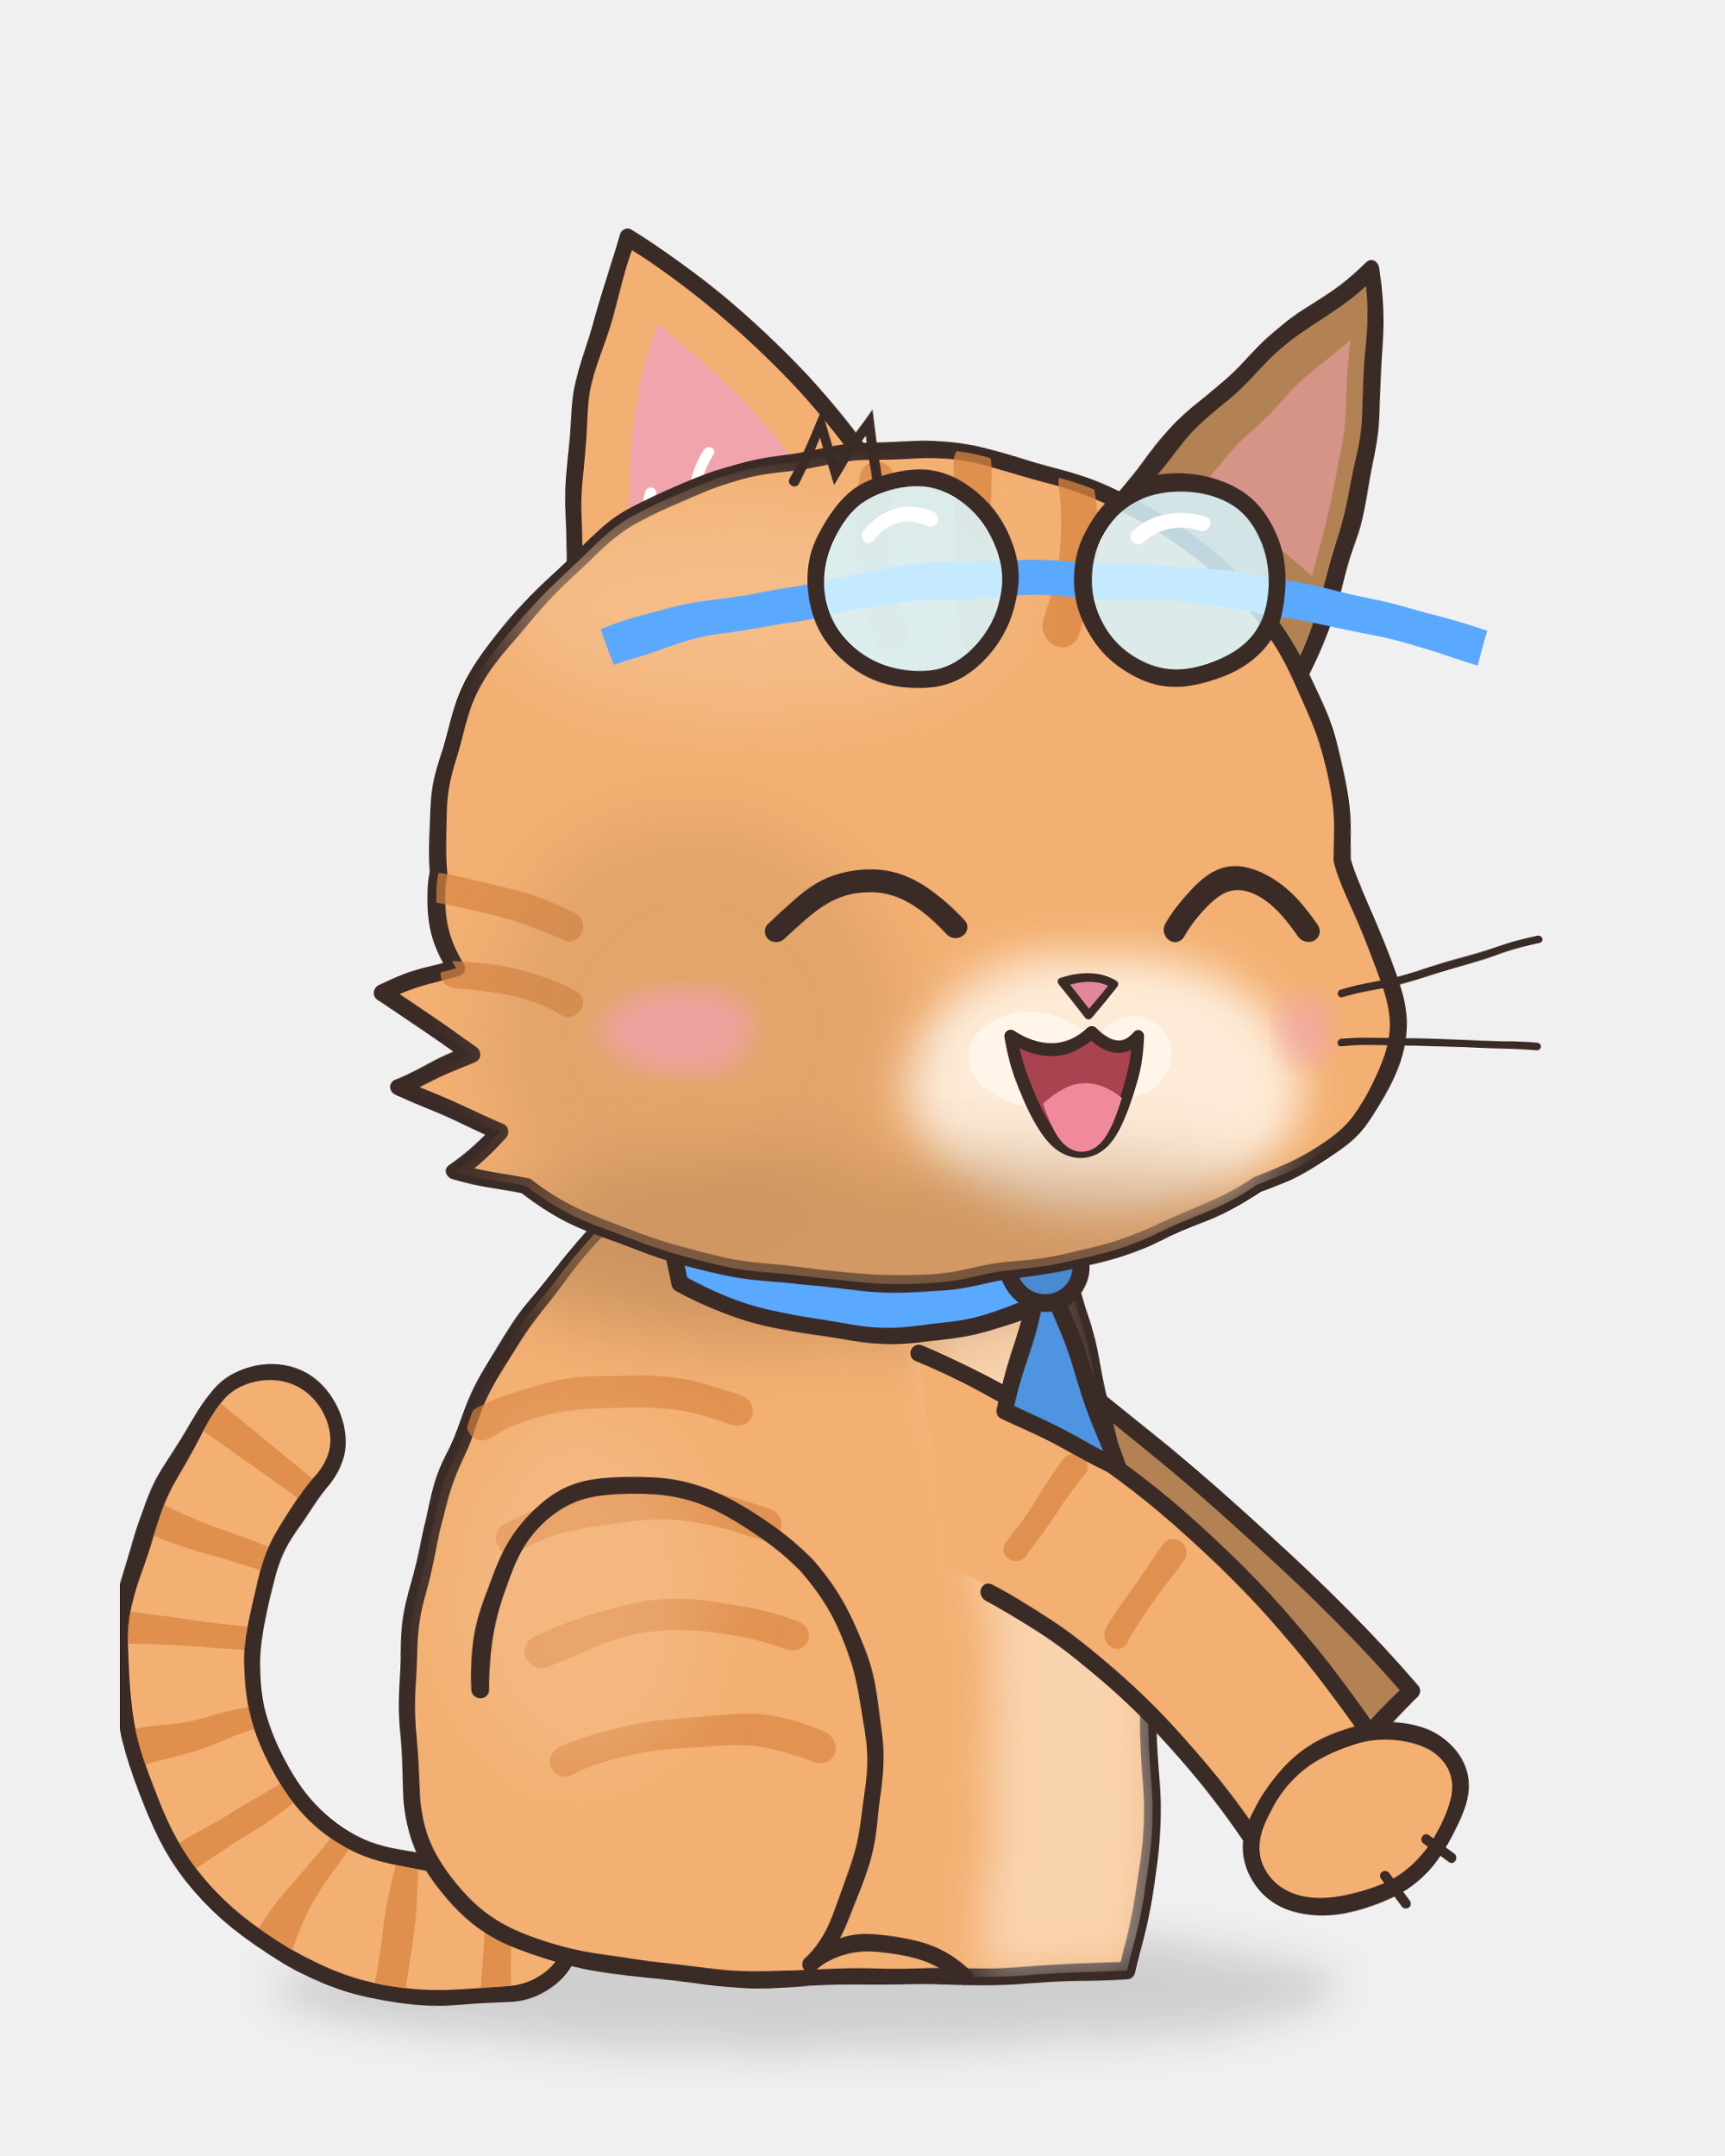
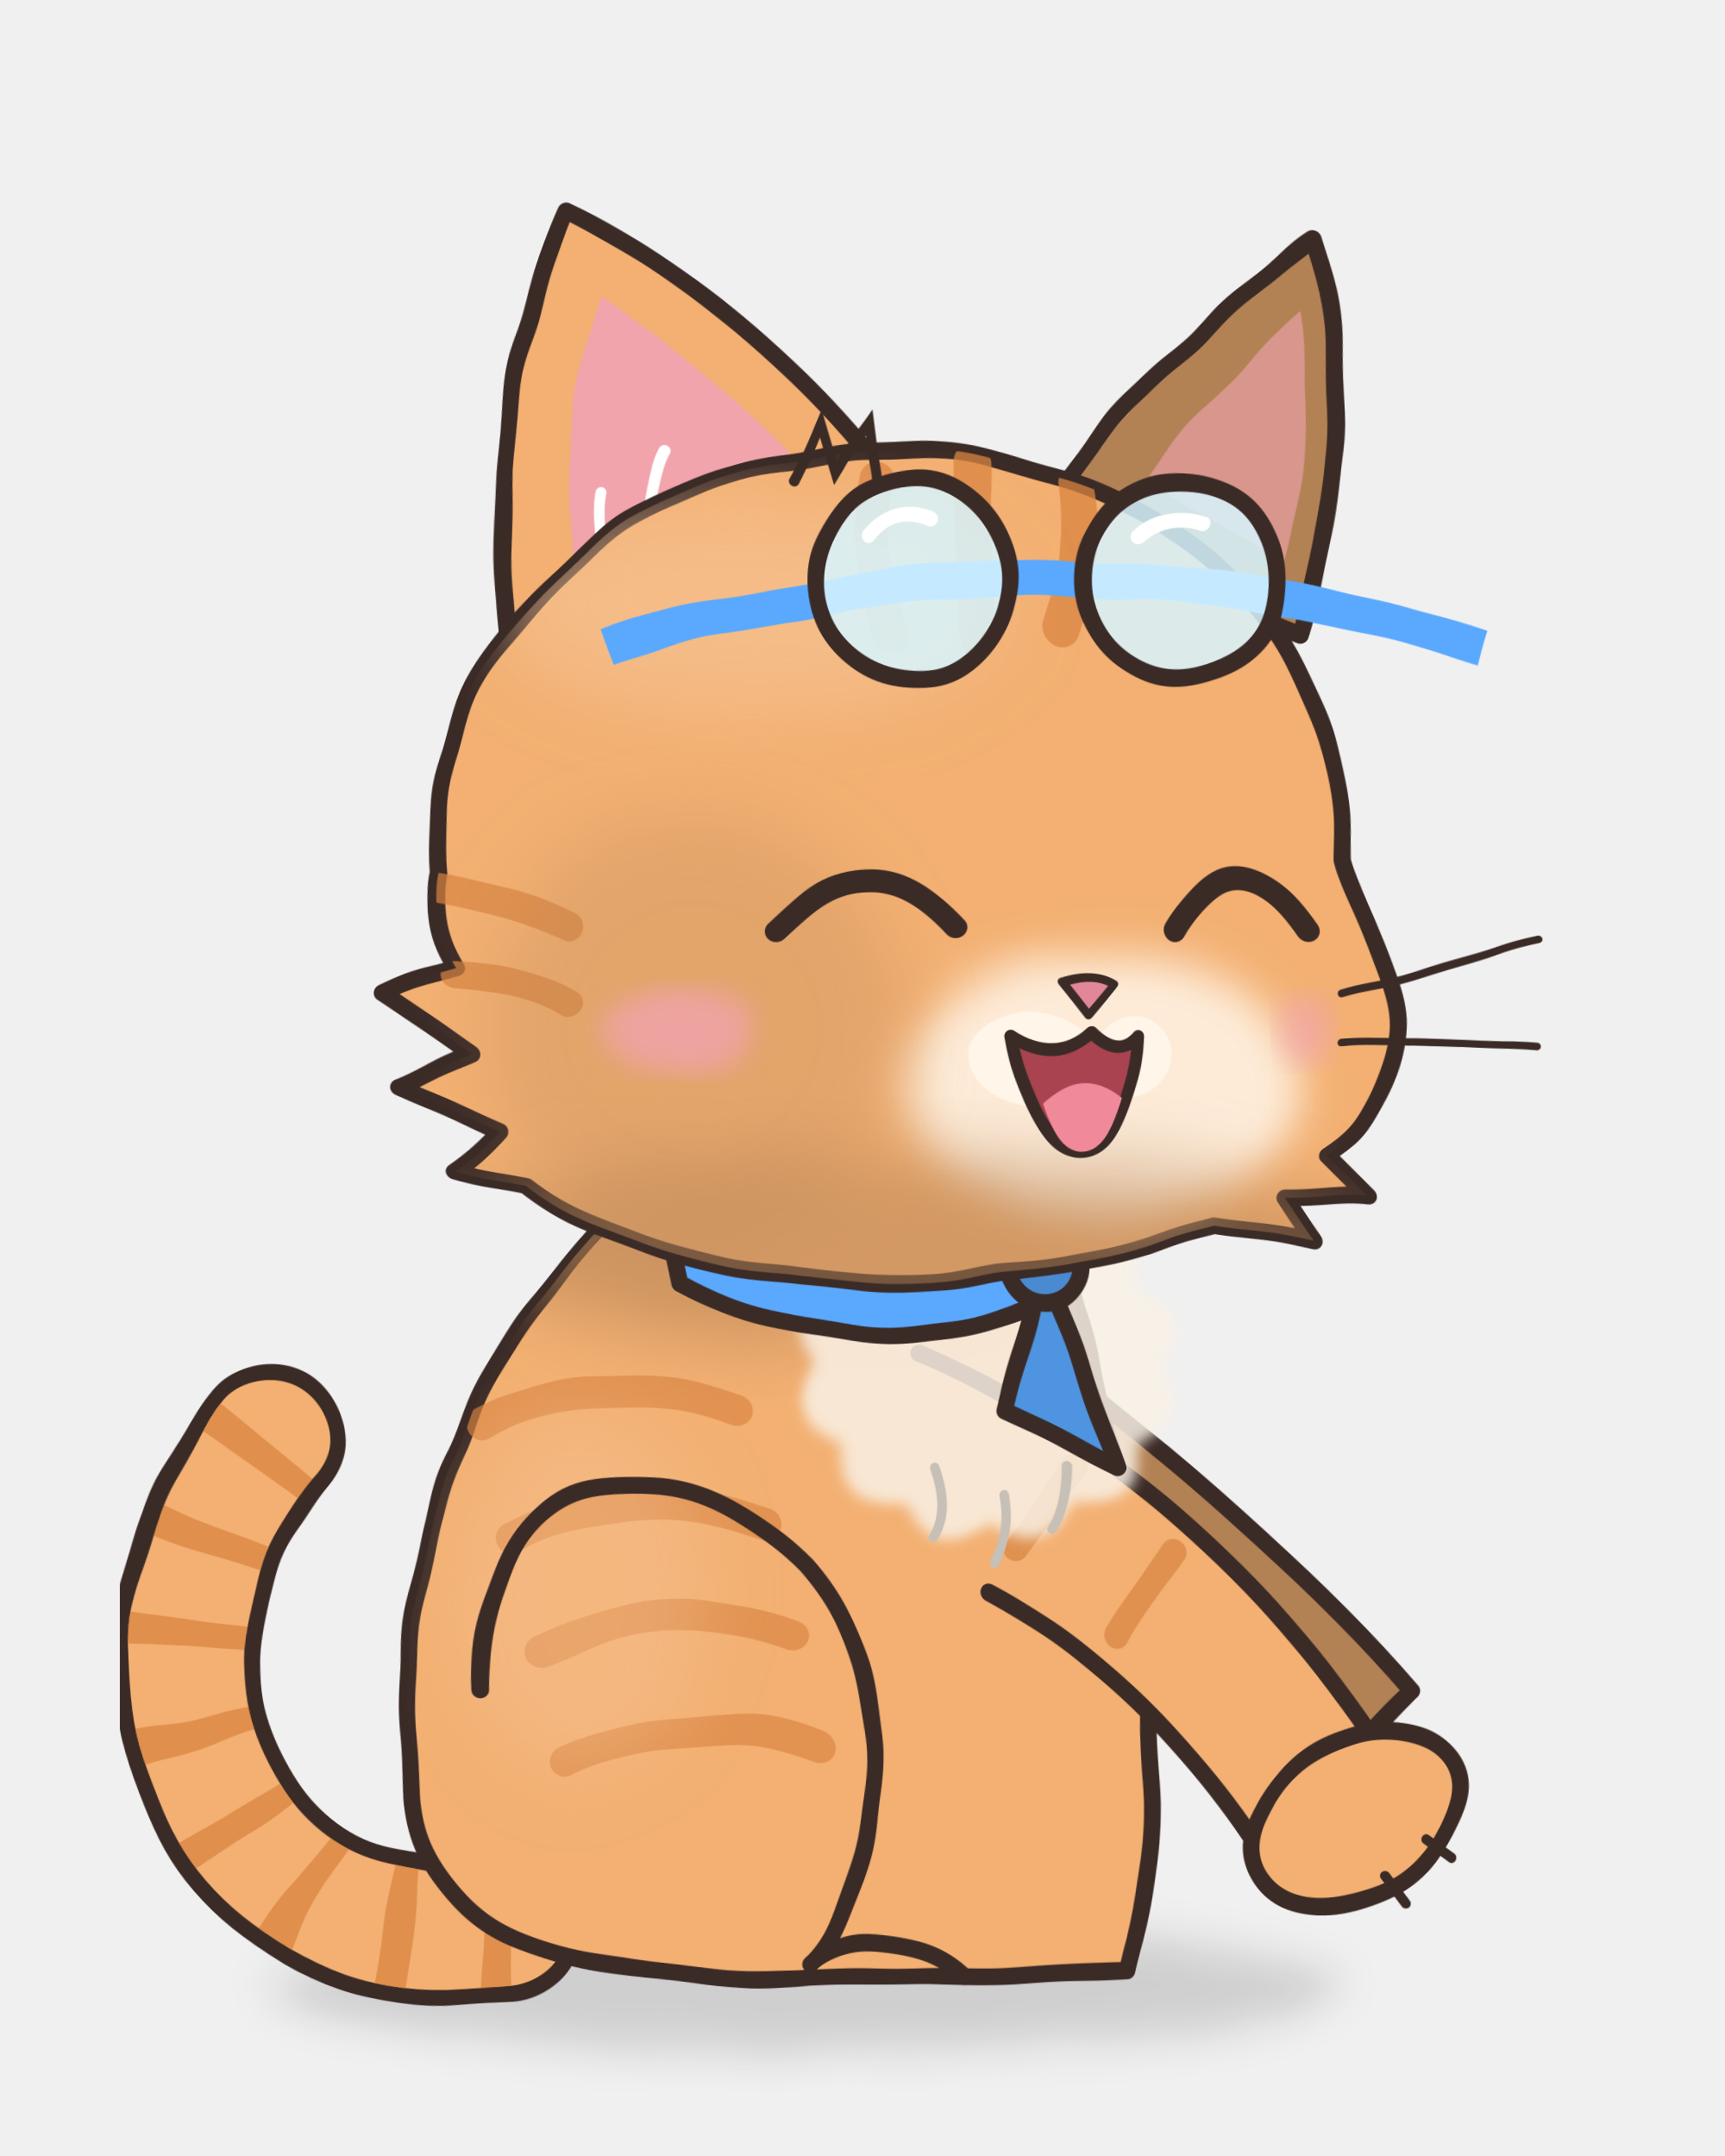
<svg xmlns="http://www.w3.org/2000/svg" viewBox="-104 -252 208 260">
  <defs>
    <filter id="ink" x="-5%" y="-5%" width="110%" height="110%">
      <feTurbulence type="fractalNoise" baseFrequency=".05" numOctaves="2" seed="3" result="n" />
      <feDisplacementMap in="SourceGraphic" in2="n" scale="2.2" />
    </filter>
    <filter id="pencil">
      <feTurbulence type="fractalNoise" baseFrequency="1.1 .35" numOctaves="2" seed="5" />
      <feColorMatrix values="0 0 0 0 .25  0 0 0 0 .2  0 0 0 0 .18  0 0 0 .22 -.02" />
      <feComposite in2="SourceGraphic" operator="in" />
    </filter>
    <filter id="blur1">
      <feGaussianBlur stdDeviation="1" />
    </filter>
    <filter id="blur2">
      <feGaussianBlur stdDeviation="2" />
    </filter>
    <filter id="blur3" x="-30%" y="-30%" width="160%" height="160%">
      <feGaussianBlur stdDeviation="3" />
    </filter>
    <filter id="blur4" x="-30%" y="-30%" width="160%" height="160%">
      <feGaussianBlur stdDeviation="5" />
    </filter>
  </defs>
  <g transform="translate(0 -150) scale(.85) translate(-120 -94)">
    <defs>
      <clipPath id="hsfrutigerorangehappy">
-         <path d="M60 98 C58 60 90 38 124 38 C160 38 188 60 188 96 C190 104 196 112 196 120 C196 130 188 138 176 142 C164 150 144 156 124 156 C102 156 82 150 72 142 L62 140 L68 134 L54 128 L64 123 L52 115 L62 111 C59 106 59 102 60 98 Z" />
+         <path d="M60 98 C58 60 90 38 124 38 C160 38 188 60 188 96 C190 104 196 112 196 120 C196 128 192 134 186 138 L192 144 L180 144 L184 150 L170 148 C164 150 144 156 124 156 C102 156 82 150 72 142 L62 140 L68 134 L54 128 L64 123 L52 115 L62 111 C59 106 59 102 60 98 Z" />
      </clipPath>
      <clipPath id="bsfrutigerorangehappy">
        <path d="M100 138 C68 150 52 194 56 228 C58 250 80 256 112 254 L158 254 C164 232 160 196 150 158 Z" />
      </clipPath>
    </defs>
    <g filter="url(#ink)">
      <ellipse cx="112" cy="256" rx="76" ry="9" fill="#000" opacity=".14" filter="url(#blur3)" />
      <path d="M70 248 C22 252 14 204 36 178" stroke="#3b2b27" stroke-width="21" fill="none" stroke-linecap="round" />
      <path d="M70 248 C22 252 14 204 36 178" stroke="#f3b072" stroke-width="16.5" fill="none" stroke-linecap="round" />
      <path d="M70 248 C22 252 14 204 36 178" stroke="#d98440" stroke-width="16.5" fill="none" stroke-dasharray="4 10" opacity=".75" />
      <path d="M150 170 C168 184 186 200 198 214 L186 226 C174 214 158 200 146 192 Z" stroke="#3b2b27" stroke-width="2.4" stroke-linejoin="round" stroke-linecap="round" fill="#b38254" />
      <path d="M100 138 C68 150 52 194 56 228 C58 250 80 256 112 254 L158 254 C164 232 160 196 150 158 Z" stroke="#3b2b27" stroke-width="2.4" stroke-linejoin="round" stroke-linecap="round" fill="#f3b072" />
      <g clip-path="url(#bsfrutigerorangehappy)">
-         <path d="M126 140 C150 150 166 200 160 254 L136 254 C142 210 136 170 120 146Z" fill="#fff6ea" opacity=".5" filter="url(#blur3)" />
        <path d="M66 176 q18 -8 36 -2" stroke="#d98440" stroke-width="4.5" fill="none" stroke-linecap="round" opacity=".65" />
        <path d="M70 192 q18 -8 36 -2" stroke="#d98440" stroke-width="4.5" fill="none" stroke-linecap="round" opacity=".65" />
        <path d="M74 208 q18 -8 36 -2" stroke="#d98440" stroke-width="4.5" fill="none" stroke-linecap="round" opacity=".65" />
        <path d="M78 224 q18 -8 36 -2" stroke="#d98440" stroke-width="4.5" fill="none" stroke-linecap="round" opacity=".65" />
        <ellipse cx="110" cy="150" rx="44" ry="14" fill="#b38254" opacity=".6" filter="url(#blur4)" />
        <ellipse cx="80" cy="200" rx="18" ry="26" fill="#f6c699" opacity=".35" filter="url(#blur4)" />
      </g>
      <path d="M66 214 C64 182 92 176 112 196 C126 212 124 240 112 252" fill="none" stroke="#3b2b27" stroke-width="2.4" stroke-linejoin="round" stroke-linecap="round" />
      <path d="M112 252 C116 248 128 248 134 254" fill="none" stroke="#3b2b27" stroke-width="2.4" stroke-linejoin="round" stroke-linecap="round" />
      <path d="M128 166 C152 176 176 196 192 220 L176 236 C164 218 148 204 132 196 Z" fill="#f3b072" />
      <path d="M128 166 C152 176 176 196 192 220" fill="none" stroke="#3b2b27" stroke-width="2.4" stroke-linejoin="round" stroke-linecap="round" />
      <path d="M176 236 C164 218 150 206 138 200" fill="none" stroke="#3b2b27" stroke-width="2.4" stroke-linejoin="round" stroke-linecap="round" />
      <path d="M150 182 l-8 12 M164 194 l-8 12" stroke="#d98440" stroke-width="3.5" stroke-linecap="round" opacity=".7" />
      <ellipse cx="190" cy="232" rx="16" ry="11" stroke="#3b2b27" stroke-width="2.4" stroke-linejoin="round" stroke-linecap="round" fill="#f3b072" transform="rotate(-30 190 232)" />
      <path d="M194 240 l3 4 M200 235 l4 3" stroke="#3b2b27" stroke-width="1.4" fill="none" stroke-linecap="round" />
+       <path d="M162.0 168.0 Q167.9 175.5 158.8 179.0 Q159.9 188.5 150.0 187.1 Q146.0 196.0 138.0 190.0 Q130.0 196.0 126.0 187.1 Q116.1 188.5 117.2 179.0 Q108.1 175.5 114.0 168.0 Q108.1 160.5 117.2 157.0 Q116.1 147.5 126.0 148.9 Q130.0 140.0 138.0 146.0 Q146.0 140.0 150.0 148.9 Q159.9 147.5 158.8 157.0 Q167.9 160.5 162.0 168.0Z" fill="#f9f1e5" opacity="0.85" filter="url(#blur1)" />
+       <path d="M130 182 q2 6 0 10 M140 186 q1 6 -1 10 M149 182 q0 6 -2 9" stroke="#c7c0b7" stroke-width="1.4" fill="none" stroke-linecap="round" />
      <path d="M92 144 Q122 160 150 148 L148 158 Q120 170 94 156 Z" stroke="#3b2b27" stroke-width="2.4" stroke-linejoin="round" stroke-linecap="round" fill="#5aa9ff" />
      <path d="M146 154 L156 182 L140 174 Z" stroke="#3b2b27" stroke-width="2.4" stroke-linejoin="round" stroke-linecap="round" fill="#4f94e0" />
      <circle cx="146" cy="154" r="5" stroke="#3b2b27" stroke-width="2.4" stroke-linejoin="round" stroke-linecap="round" fill="#498ad1" />
-       <path d="M154 48 C166 34 180 20 192 12 C194 32 190 52 182 70 Z" stroke="#3b2b27" stroke-width="2.4" stroke-linejoin="round" stroke-linecap="round" fill="#b38254" />
-       <path d="M168 42 C176 34 184 27 189 22 C189 34 187 46 184 56 Z" fill="#f2a3b3" opacity=".55" />
-       <path d="M80 72 C77 50 79 28 87 8 C103 18 117 32 126 48 Z" stroke="#3b2b27" stroke-width="2.4" stroke-linejoin="round" stroke-linecap="round" fill="#f3b072" />
-       <path d="M88 62 C86 46 87 32 91 20 C101 28 109 36 116 48 Z" fill="#f2a3b3" opacity=".9" />
-       <path d="M96 54 q-1 -10 2 -16 M102 56 q0 -9 4 -13 M91 56 q-2 -8 -1 -12" stroke="#fff" stroke-width="1.6" fill="none" stroke-linecap="round" />
-       <path d="M60 98 C58 60 90 38 124 38 C160 38 188 60 188 96 C190 104 196 112 196 120 C196 130 188 138 176 142 C164 150 144 156 124 156 C102 156 82 150 72 142 L62 140 L68 134 L54 128 L64 123 L52 115 L62 111 C59 106 59 102 60 98 Z" stroke="#3b2b27" stroke-width="2.4" stroke-linejoin="round" stroke-linecap="round" fill="#f3b072" />
+       <path d="M144 48 C156 32 170 18 184 8 C189 26 188 46 182 64 Z" stroke="#3b2b27" stroke-width="2.4" stroke-linejoin="round" stroke-linecap="round" fill="#b38254" />
+       <path d="M160 42 C168 32 176 24 182 18 C184 32 183 44 180 54 Z" fill="#f2a3b3" opacity=".6" />
+       <path d="M72 78 C66 54 68 28 78 4 C98 14 116 30 128 48 Z" stroke="#3b2b27" stroke-width="2.4" stroke-linejoin="round" stroke-linecap="round" fill="#f3b072" />
+       <path d="M80 66 C77 48 78 30 83 16 C97 26 109 36 118 48 Z" fill="#f2a3b3" opacity=".9" />
+       <path d="M90 56 q-1 -12 2 -18 M97 58 q0 -10 4 -15 M84 58 q-2 -9 -1 -14" stroke="#fff" stroke-width="1.6" fill="none" stroke-linecap="round" />
+       <path d="M60 98 C58 60 90 38 124 38 C160 38 188 60 188 96 C190 104 196 112 196 120 C196 128 192 134 186 138 L192 144 L180 144 L184 150 L170 148 C164 150 144 156 124 156 C102 156 82 150 72 142 L62 140 L68 134 L54 128 L64 123 L52 115 L62 111 C59 106 59 102 60 98 Z" stroke="#3b2b27" stroke-width="2.4" stroke-linejoin="round" stroke-linecap="round" fill="#f3b072" />
      <g clip-path="url(#hsfrutigerorangehappy)">
        <path d="M122 42 q-2 10 2 22 M136 40 v24 M150 42 q2 10 -2 21" stroke="#d98440" stroke-width="5" fill="none" stroke-linecap="round" opacity=".75" />
        <path d="M60 100 q10 1 18 5 M62 112 q10 0 16 4" stroke="#d98440" stroke-width="4" fill="none" stroke-linecap="round" opacity=".7" />
        <ellipse cx="154.031" cy="128" rx="28" ry="19" fill="#fff6ea" opacity=".85" filter="url(#blur3)" />
        <ellipse cx="104" cy="60" rx="36" ry="15" fill="#f6c699" opacity=".55" filter="url(#blur4)" />
        <ellipse cx="96" cy="120" rx="30" ry="30" fill="#b38254" opacity=".25" filter="url(#blur4)" />
        <ellipse cx="124" cy="152" rx="70" ry="14" fill="#b38254" opacity=".5" filter="url(#blur4)" />
      </g>
      <path d="M110 42 l4 -8 l2 7 l5 -7 l1 8" stroke="#3b2b27" stroke-width="1.4" fill="none" stroke-linecap="round" />
      <path d="M107.65 106 Q120.65 92 133.65 106" stroke="#3b2b27" fill="none" stroke-linecap="round" stroke-linejoin="round" stroke-width="3.2" />
      <path d="M164.329 106 Q173.737 92 183.146 106" stroke="#3b2b27" fill="none" stroke-linecap="round" stroke-linejoin="round" stroke-width="3.2" />
      <ellipse cx="93.954" cy="120" rx="11" ry="6" fill="#f2a3b3" opacity=".75" filter="url(#blur2)" />
      <ellipse cx="182.868" cy="120" rx="4" ry="5" fill="#f2a3b3" opacity=".6" filter="url(#blur2)" />
      <ellipse cx="144.031" cy="124" rx="9" ry="6.5" fill="#fff6ea" opacity=".9" />
      <ellipse cx="158.031" cy="124" rx="6" ry="6" fill="#fff6ea" opacity=".9" />
      <path d="M148.031 113 Q152.031 111 155.031 113 L151.531 117.5 Z" fill="#e2879a" stroke="#3b2b27" stroke-width="1.2" stroke-linejoin="round" />
      <path d="M141.031 121 Q147.031 125 152.031 120 Q156.031 124 159.031 121 Q158.031 137 151.031 137 Q144.031 137 141.031 121 Z" fill="#a8434f" stroke="#3b2b27" stroke-width="1.8" stroke-linejoin="round" />
      <path d="M145.031 130 Q151.031 125 157.031 130 Q155.031 137 151.031 137 Q147.031 137 145.031 130 Z" fill="#f08a9a" />
      <path d="M188 115 q14 -3.2 28 -7.6" stroke="#3b2b27" stroke-width="1.1" fill="none" stroke-linecap="round" />
      <path d="M188 122 q14 -0.4 28 0.8" stroke="#3b2b27" stroke-width="1.1" fill="none" stroke-linecap="round" />
      <g transform="translate(26 0)">
        <path d="M58 66 Q120 46 182 66" stroke="#5aa9ff" stroke-width="5" fill="none" />
        <circle cx="101" cy="56" r="14" stroke="#3b2b27" stroke-width="2.4" stroke-linejoin="round" stroke-linecap="round" fill="#d8f6ff" fill-opacity=".85" />
        <circle cx="139" cy="56" r="14" stroke="#3b2b27" stroke-width="2.4" stroke-linejoin="round" stroke-linecap="round" fill="#d8f6ff" fill-opacity=".85" />
        <path d="M95 50 q4 -4 9 -2 M133 50 q4 -4 9 -2" stroke="#fff" stroke-width="2.2" fill="none" stroke-linecap="round" />
      </g>
    </g>
  </g>
</svg>
